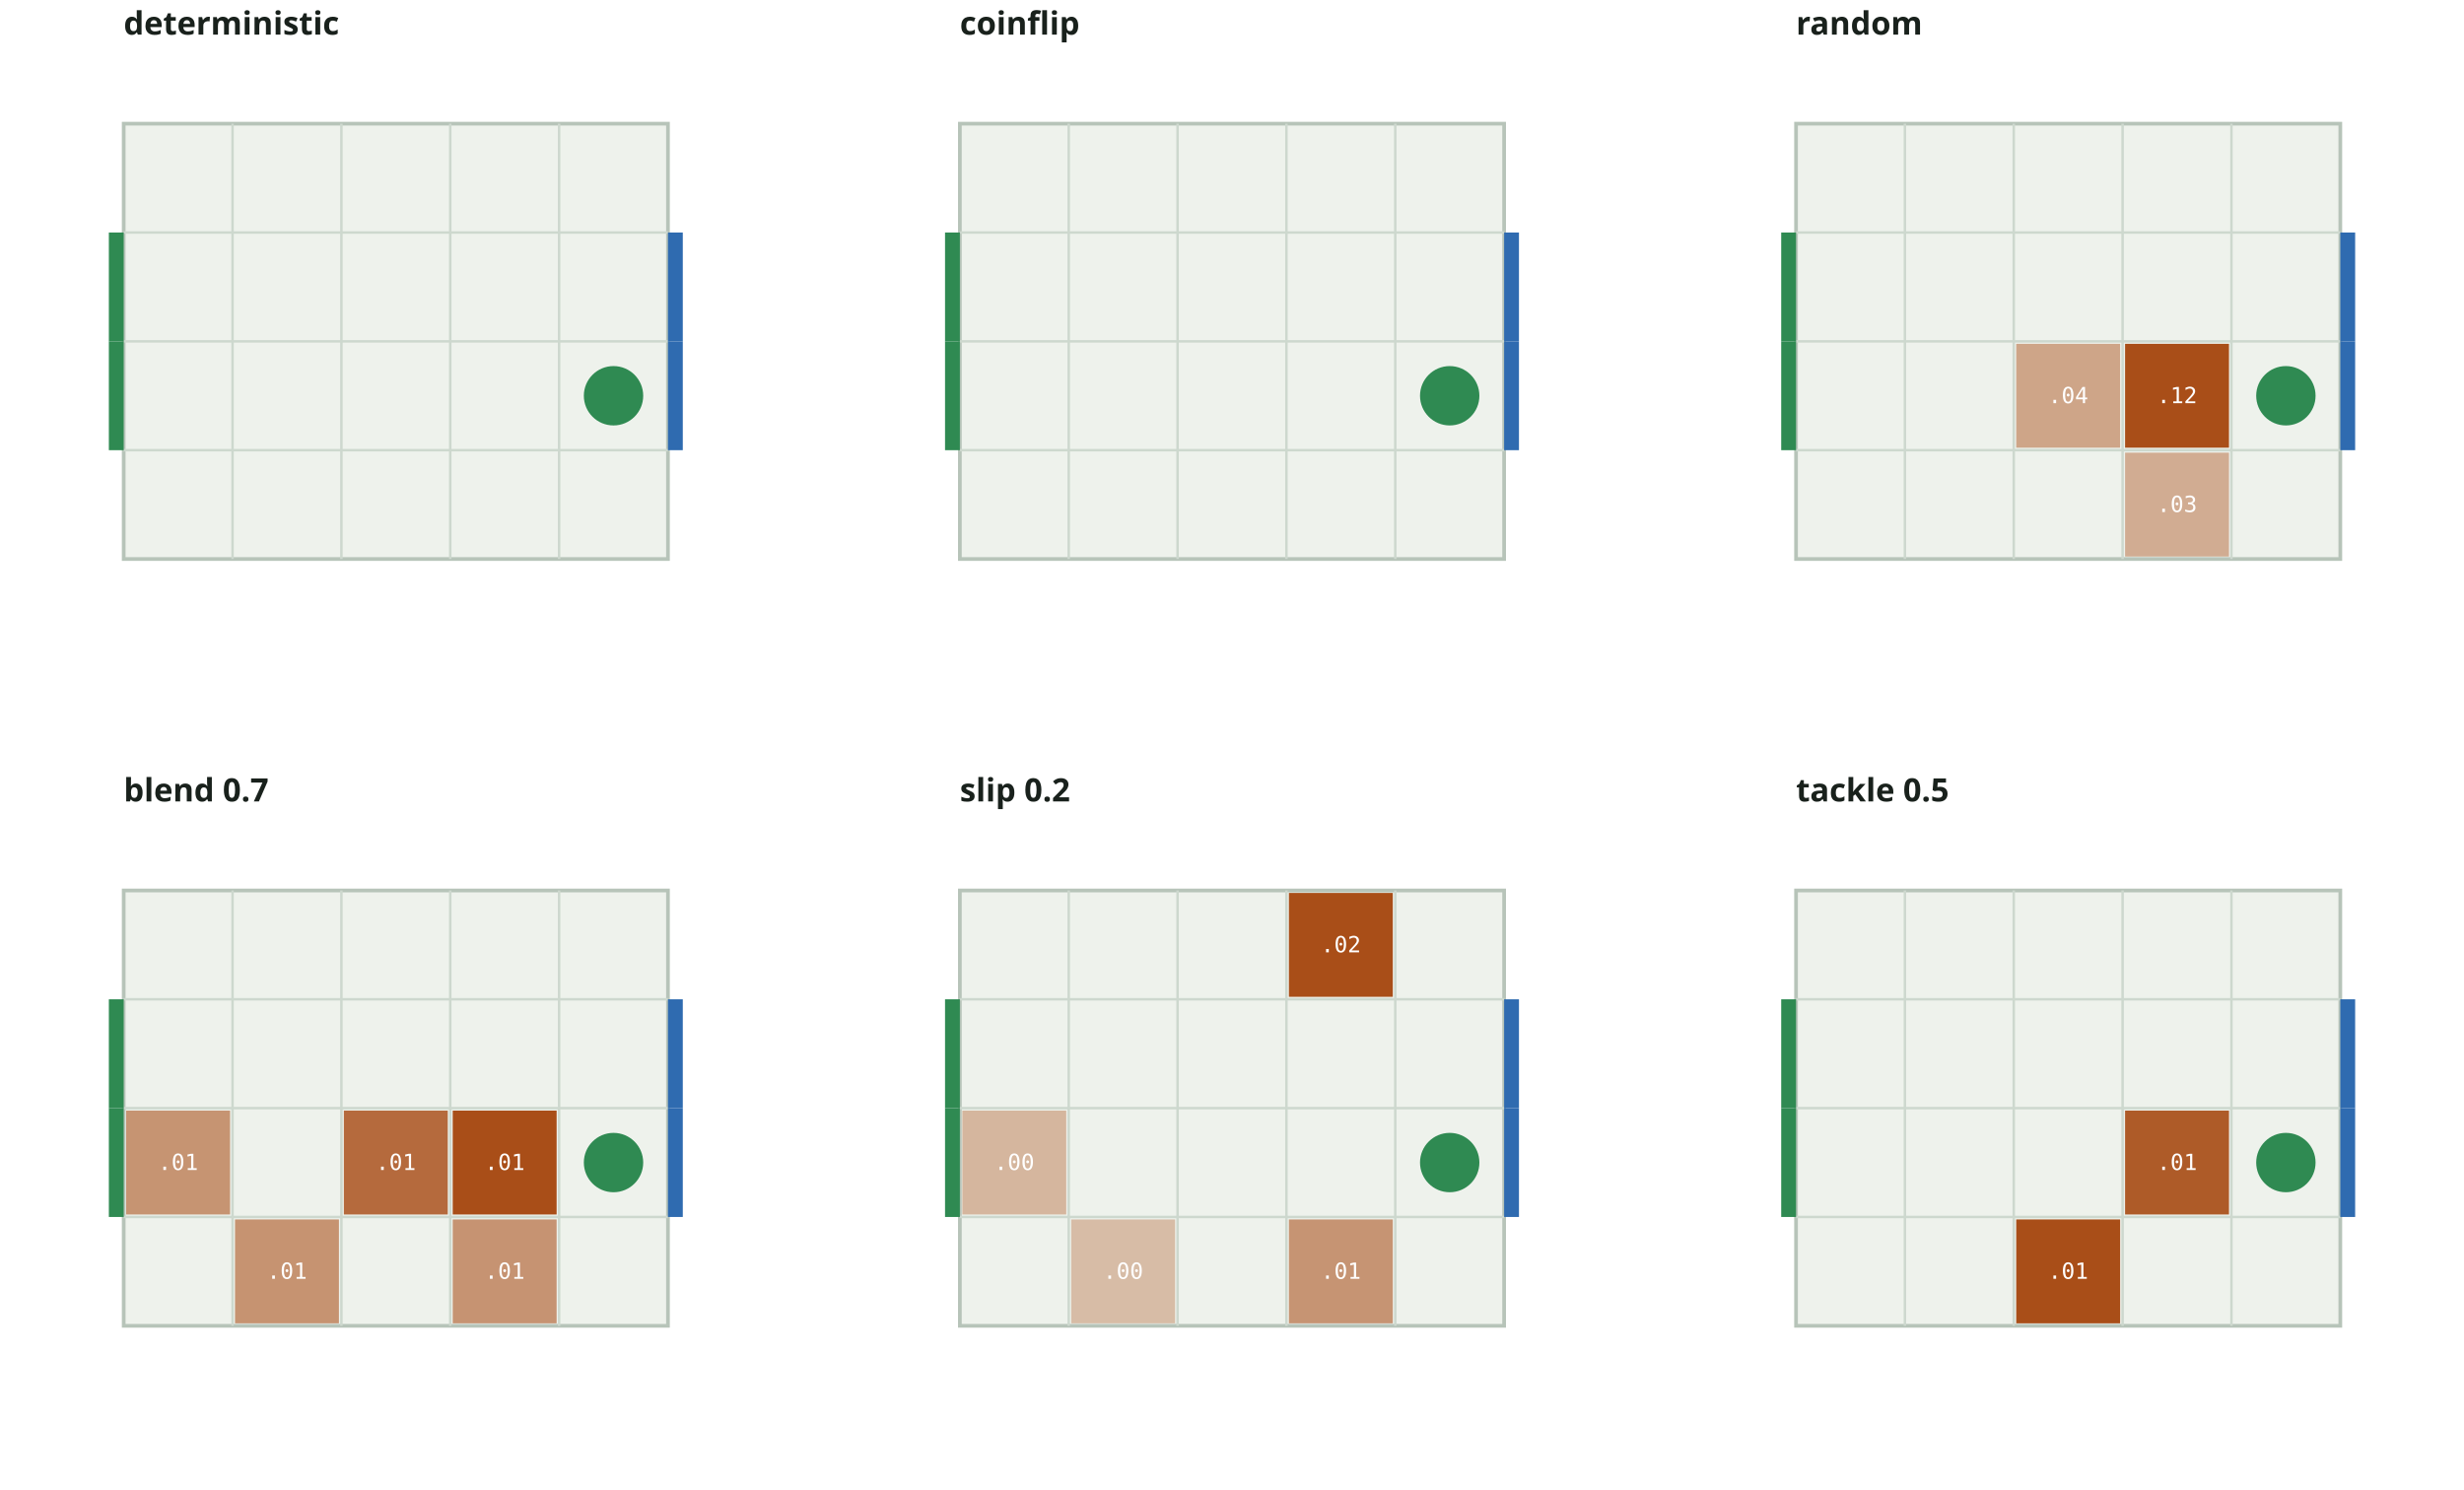
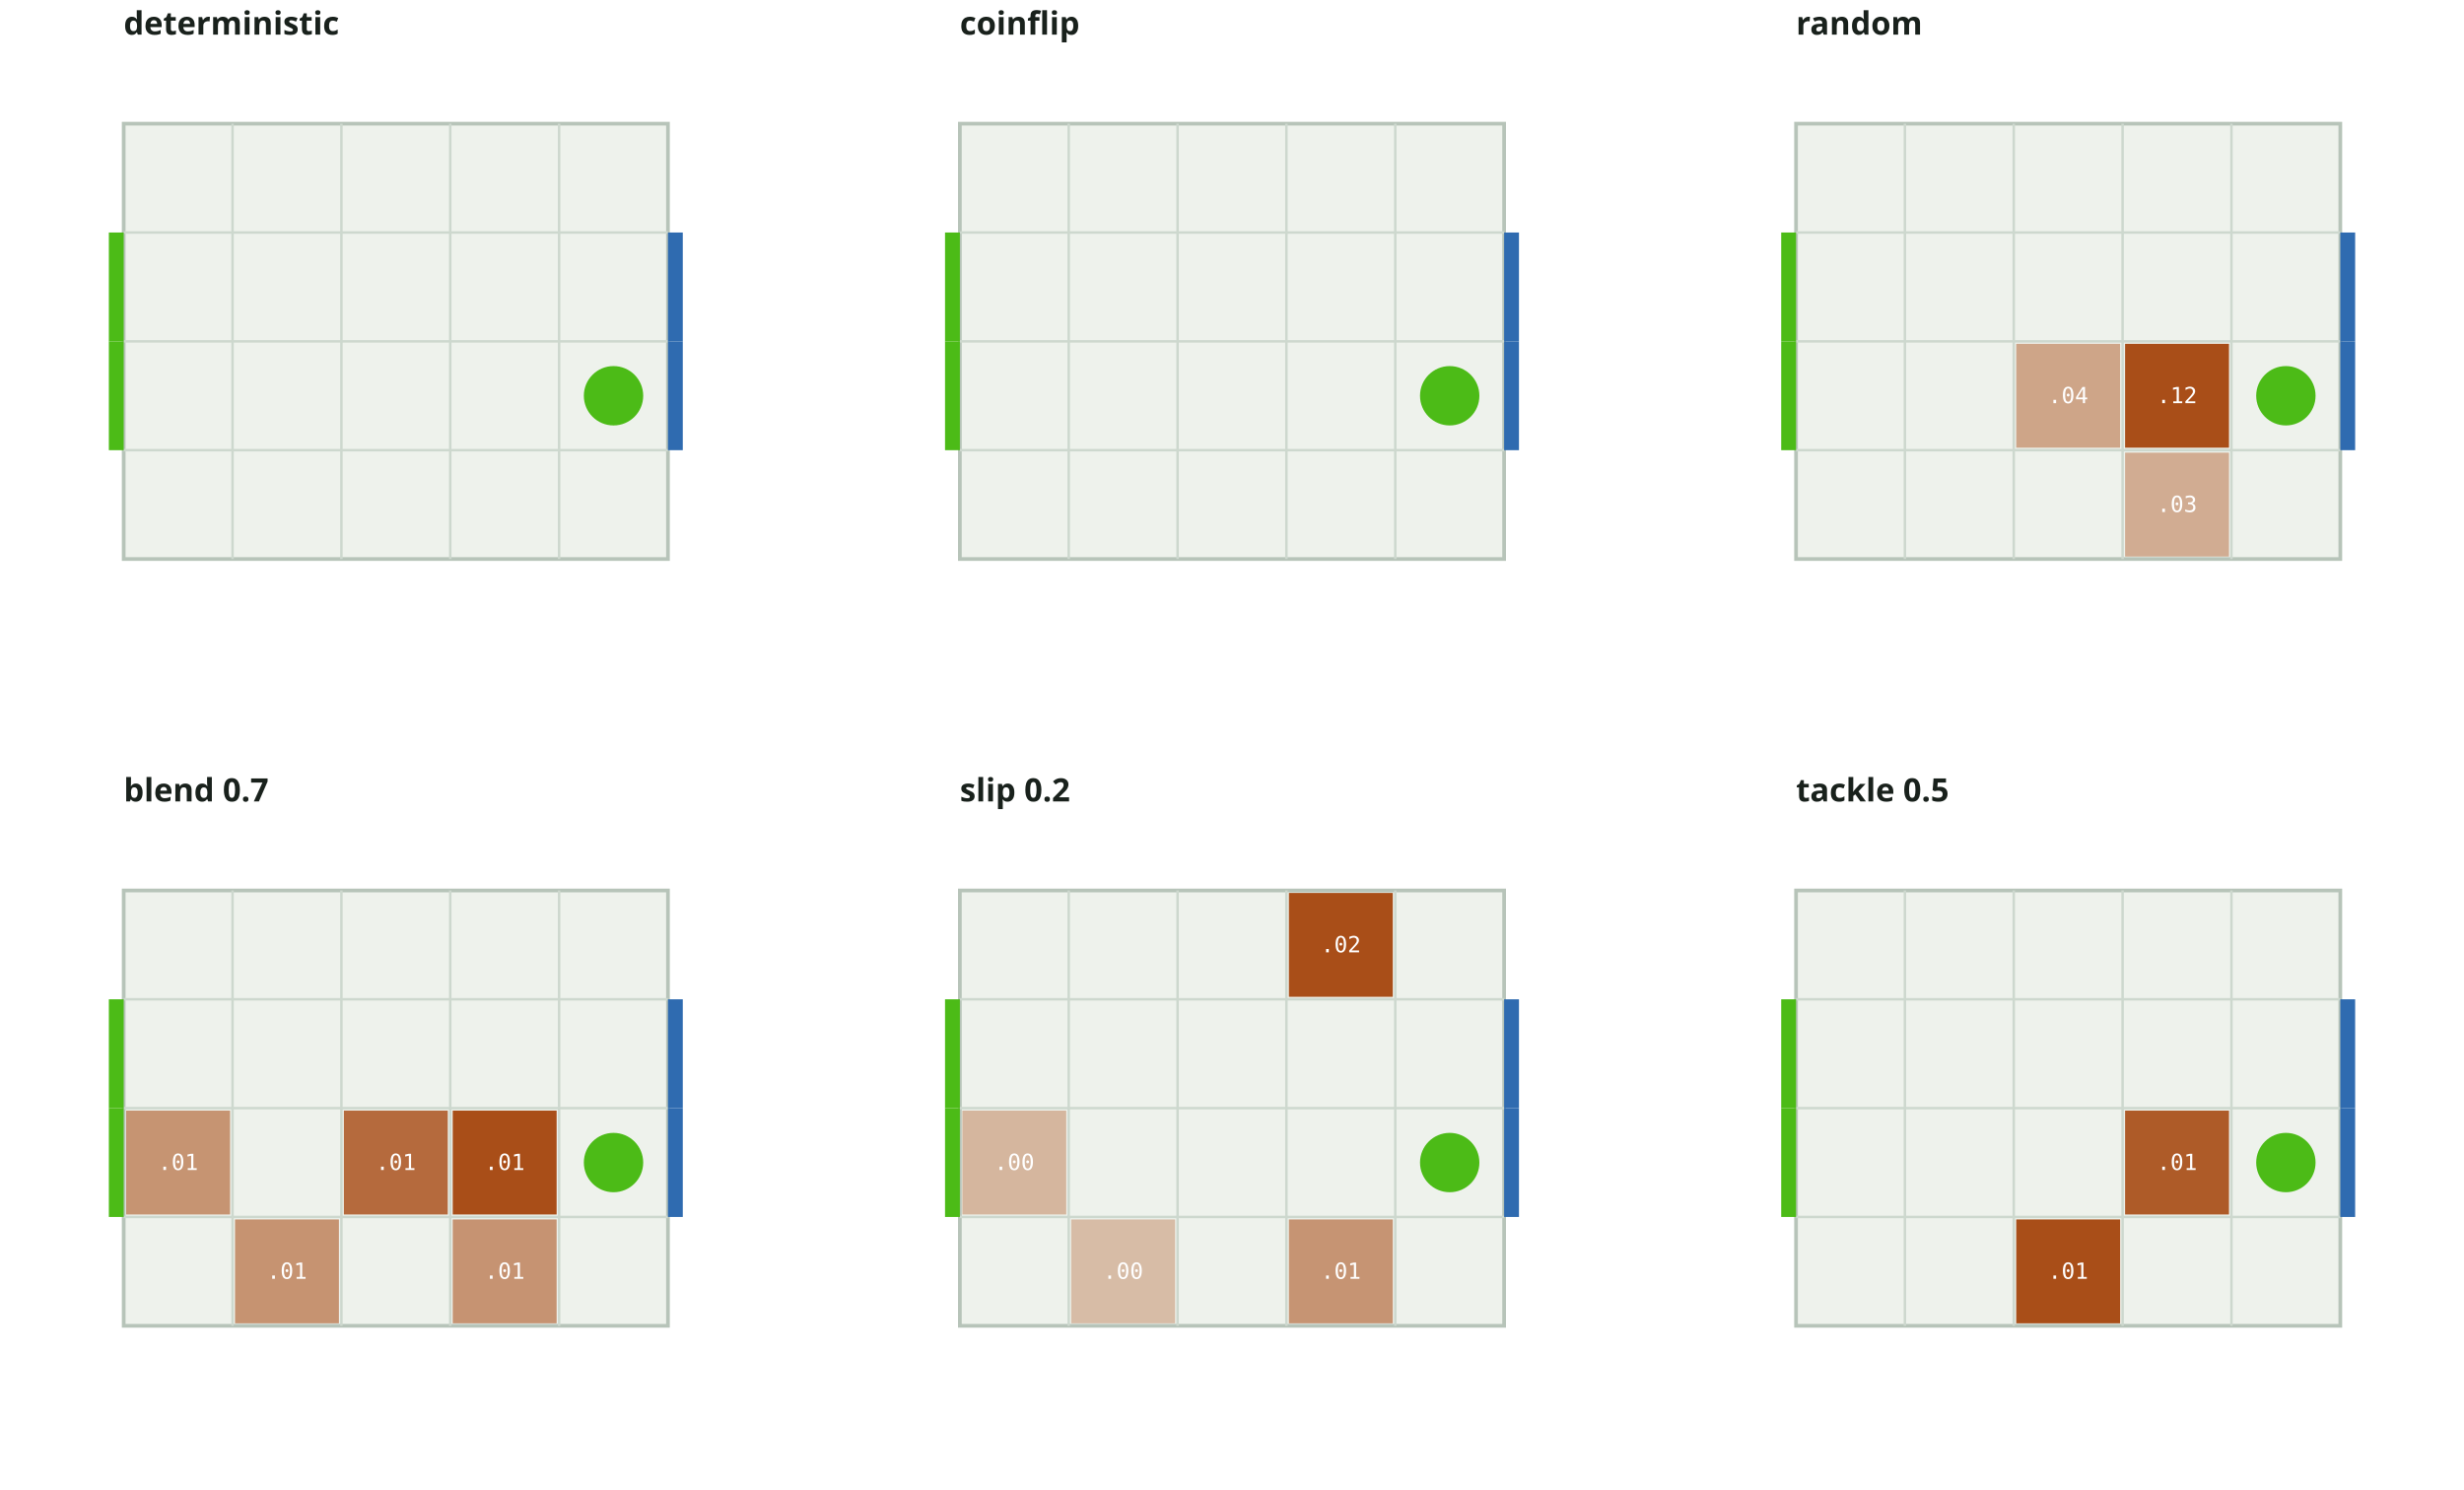
<svg xmlns="http://www.w3.org/2000/svg" viewBox="0 0 996 602" role="img" aria-label="panel">
  <g transform="translate(20.0 20.0)">
    <clipPath id="pnl0">
      <rect x="-20.0" y="-20.0" width="320.0" height="292.0" />
    </clipPath>
    <g clip-path="url(#pnl0)">
      <rect x="30" y="30" width="220" height="176" fill="var(--tint, #eef2ec)" stroke="var(--rule-strong, #b7c4b9)" stroke-width="1.5" />
      <line x1="74" y1="30" x2="74" y2="206" stroke="var(--rule, #cdd8ce)" stroke-width="1" />
      <line x1="118" y1="30" x2="118" y2="206" stroke="var(--rule, #cdd8ce)" stroke-width="1" />
      <line x1="162" y1="30" x2="162" y2="206" stroke="var(--rule, #cdd8ce)" stroke-width="1" />
      <line x1="206" y1="30" x2="206" y2="206" stroke="var(--rule, #cdd8ce)" stroke-width="1" />
      <line x1="30" y1="74" x2="250" y2="74" stroke="var(--rule, #cdd8ce)" stroke-width="1" />
      <line x1="30" y1="118" x2="250" y2="118" stroke="var(--rule, #cdd8ce)" stroke-width="1" />
      <line x1="30" y1="162" x2="250" y2="162" stroke="var(--rule, #cdd8ce)" stroke-width="1" />
-       <rect x="24" y="118" width="6" height="44" fill="var(--p1, #2f8a52)" />
-       <rect x="250" y="118" width="6" height="44" fill="var(--p0, #2f6bb0)" />
-       <rect x="24" y="74" width="6" height="44" fill="var(--p1, #2f8a52)" />
+       <rect x="24" y="118" width="6" height="44" fill="var(--p1, #4CBB17)" />
+       <rect x="250" y="118" width="6" height="44" fill="var(--p0, #2f6bb0)" />
+       <rect x="24" y="74" width="6" height="44" fill="var(--p1, #4CBB17)" />
      <rect x="250" y="74" width="6" height="44" fill="var(--p0, #2f6bb0)" />
      <rect x="31" y="163" width="42" height="42" fill="#eef2ec" />
      <rect x="31" y="119" width="42" height="42" fill="#eef2ec" />
      <rect x="31" y="75" width="42" height="42" fill="#eef2ec" />
      <rect x="31" y="31" width="42" height="42" fill="#eef2ec" />
      <rect x="75" y="163" width="42" height="42" fill="#eef2ec" />
      <rect x="75" y="119" width="42" height="42" fill="#eef2ec" />
      <rect x="75" y="75" width="42" height="42" fill="#eef2ec" />
      <rect x="75" y="31" width="42" height="42" fill="#eef2ec" />
      <rect x="119" y="163" width="42" height="42" fill="#eef2ec" />
      <rect x="119" y="119" width="42" height="42" fill="#eef2ec" />
      <rect x="119" y="75" width="42" height="42" fill="#eef2ec" />
      <rect x="119" y="31" width="42" height="42" fill="#eef2ec" />
      <rect x="163" y="163" width="42" height="42" fill="#eef2ec" />
      <rect x="163" y="119" width="42" height="42" fill="#eef2ec" />
      <rect x="163" y="75" width="42" height="42" fill="#eef2ec" />
      <rect x="163" y="31" width="42" height="42" fill="#eef2ec" />
      <rect x="207" y="163" width="42" height="42" fill="#eef2ec" />
      <rect x="207" y="75" width="42" height="42" fill="#eef2ec" />
      <rect x="207" y="31" width="42" height="42" fill="#eef2ec" />
-       <circle cx="228.0" cy="140.0" r="12" fill="var(--p1, #2f8a52)" />
+       <circle cx="228.0" cy="140.0" r="12" fill="var(--p1, #4CBB17)" />
      <text x="30" y="-6" font-family="Barlow Semi Condensed,sans-serif" font-weight="600" font-size="13" fill="var(--ink, #19211c)">deterministic</text>
    </g>
  </g>
  <g transform="translate(358.0 20.0)">
    <clipPath id="pnl1">
      <rect x="-20.0" y="-20.0" width="320.0" height="292.0" />
    </clipPath>
    <g clip-path="url(#pnl1)">
      <rect x="30" y="30" width="220" height="176" fill="var(--tint, #eef2ec)" stroke="var(--rule-strong, #b7c4b9)" stroke-width="1.5" />
      <line x1="74" y1="30" x2="74" y2="206" stroke="var(--rule, #cdd8ce)" stroke-width="1" />
      <line x1="118" y1="30" x2="118" y2="206" stroke="var(--rule, #cdd8ce)" stroke-width="1" />
      <line x1="162" y1="30" x2="162" y2="206" stroke="var(--rule, #cdd8ce)" stroke-width="1" />
      <line x1="206" y1="30" x2="206" y2="206" stroke="var(--rule, #cdd8ce)" stroke-width="1" />
      <line x1="30" y1="74" x2="250" y2="74" stroke="var(--rule, #cdd8ce)" stroke-width="1" />
      <line x1="30" y1="118" x2="250" y2="118" stroke="var(--rule, #cdd8ce)" stroke-width="1" />
      <line x1="30" y1="162" x2="250" y2="162" stroke="var(--rule, #cdd8ce)" stroke-width="1" />
-       <rect x="24" y="118" width="6" height="44" fill="var(--p1, #2f8a52)" />
-       <rect x="250" y="118" width="6" height="44" fill="var(--p0, #2f6bb0)" />
-       <rect x="24" y="74" width="6" height="44" fill="var(--p1, #2f8a52)" />
+       <rect x="24" y="118" width="6" height="44" fill="var(--p1, #4CBB17)" />
+       <rect x="250" y="118" width="6" height="44" fill="var(--p0, #2f6bb0)" />
+       <rect x="24" y="74" width="6" height="44" fill="var(--p1, #4CBB17)" />
      <rect x="250" y="74" width="6" height="44" fill="var(--p0, #2f6bb0)" />
      <rect x="31" y="163" width="42" height="42" fill="#eef2ec" />
      <rect x="31" y="119" width="42" height="42" fill="#eef2ec" />
      <rect x="31" y="75" width="42" height="42" fill="#eef2ec" />
      <rect x="31" y="31" width="42" height="42" fill="#eef2ec" />
      <rect x="75" y="163" width="42" height="42" fill="#eef2ec" />
      <rect x="75" y="119" width="42" height="42" fill="#eef2ec" />
      <rect x="75" y="75" width="42" height="42" fill="#eef2ec" />
      <rect x="75" y="31" width="42" height="42" fill="#eef2ec" />
      <rect x="119" y="163" width="42" height="42" fill="#eef2ec" />
      <rect x="119" y="119" width="42" height="42" fill="#eef2ec" />
      <rect x="119" y="75" width="42" height="42" fill="#eef2ec" />
      <rect x="119" y="31" width="42" height="42" fill="#eef2ec" />
      <rect x="163" y="163" width="42" height="42" fill="#eef2ec" />
      <rect x="163" y="119" width="42" height="42" fill="#eef2ec" />
      <rect x="163" y="75" width="42" height="42" fill="#eef2ec" />
      <rect x="163" y="31" width="42" height="42" fill="#eef2ec" />
      <rect x="207" y="163" width="42" height="42" fill="#eef2ec" />
      <rect x="207" y="75" width="42" height="42" fill="#eef2ec" />
      <rect x="207" y="31" width="42" height="42" fill="#eef2ec" />
-       <circle cx="228.0" cy="140.0" r="12" fill="var(--p1, #2f8a52)" />
+       <circle cx="228.0" cy="140.0" r="12" fill="var(--p1, #4CBB17)" />
      <text x="30" y="-6" font-family="Barlow Semi Condensed,sans-serif" font-weight="600" font-size="13" fill="var(--ink, #19211c)">coinflip</text>
    </g>
  </g>
  <g transform="translate(696.0 20.0)">
    <clipPath id="pnl2">
      <rect x="-20.0" y="-20.0" width="320.0" height="292.0" />
    </clipPath>
    <g clip-path="url(#pnl2)">
      <rect x="30" y="30" width="220" height="176" fill="var(--tint, #eef2ec)" stroke="var(--rule-strong, #b7c4b9)" stroke-width="1.5" />
      <line x1="74" y1="30" x2="74" y2="206" stroke="var(--rule, #cdd8ce)" stroke-width="1" />
      <line x1="118" y1="30" x2="118" y2="206" stroke="var(--rule, #cdd8ce)" stroke-width="1" />
      <line x1="162" y1="30" x2="162" y2="206" stroke="var(--rule, #cdd8ce)" stroke-width="1" />
      <line x1="206" y1="30" x2="206" y2="206" stroke="var(--rule, #cdd8ce)" stroke-width="1" />
      <line x1="30" y1="74" x2="250" y2="74" stroke="var(--rule, #cdd8ce)" stroke-width="1" />
      <line x1="30" y1="118" x2="250" y2="118" stroke="var(--rule, #cdd8ce)" stroke-width="1" />
      <line x1="30" y1="162" x2="250" y2="162" stroke="var(--rule, #cdd8ce)" stroke-width="1" />
-       <rect x="24" y="118" width="6" height="44" fill="var(--p1, #2f8a52)" />
-       <rect x="250" y="118" width="6" height="44" fill="var(--p0, #2f6bb0)" />
-       <rect x="24" y="74" width="6" height="44" fill="var(--p1, #2f8a52)" />
+       <rect x="24" y="118" width="6" height="44" fill="var(--p1, #4CBB17)" />
+       <rect x="250" y="118" width="6" height="44" fill="var(--p0, #2f6bb0)" />
+       <rect x="24" y="74" width="6" height="44" fill="var(--p1, #4CBB17)" />
      <rect x="250" y="74" width="6" height="44" fill="var(--p0, #2f6bb0)" />
      <rect x="31" y="163" width="42" height="42" fill="#eef2ec" />
      <rect x="31" y="119" width="42" height="42" fill="#eef2ec" />
      <rect x="31" y="75" width="42" height="42" fill="#eef2ec" />
      <rect x="31" y="31" width="42" height="42" fill="#eef2ec" />
      <rect x="75" y="163" width="42" height="42" fill="#eef2ec" />
      <rect x="75" y="119" width="42" height="42" fill="#eef2ec" />
      <rect x="75" y="75" width="42" height="42" fill="#eef2ec" />
      <rect x="75" y="31" width="42" height="42" fill="#eef2ec" />
      <rect x="119" y="163" width="42" height="42" fill="#eef2ec" />
      <rect x="119" y="119" width="42" height="42" fill="#cea588" />
      <text x="140" y="143" text-anchor="middle" font-family="ui-monospace,monospace" font-size="9" fill="var(--paper, #ffffff)">.04</text>
      <rect x="119" y="75" width="42" height="42" fill="#eef2ec" />
      <rect x="119" y="31" width="42" height="42" fill="#eef2ec" />
      <rect x="163" y="163" width="42" height="42" fill="#d1ac92" />
      <text x="184" y="187" text-anchor="middle" font-family="ui-monospace,monospace" font-size="9" fill="var(--paper, #ffffff)">.03</text>
      <rect x="163" y="119" width="42" height="42" fill="#a94e18" />
      <text x="184" y="143" text-anchor="middle" font-family="ui-monospace,monospace" font-size="9" fill="var(--paper, #ffffff)">.12</text>
      <rect x="163" y="75" width="42" height="42" fill="#eef2ec" />
      <rect x="163" y="31" width="42" height="42" fill="#eef2ec" />
      <rect x="207" y="163" width="42" height="42" fill="#eef2ec" />
      <rect x="207" y="75" width="42" height="42" fill="#eef2ec" />
      <rect x="207" y="31" width="42" height="42" fill="#eef2ec" />
-       <circle cx="228.0" cy="140.0" r="12" fill="var(--p1, #2f8a52)" />
+       <circle cx="228.0" cy="140.0" r="12" fill="var(--p1, #4CBB17)" />
      <text x="30" y="-6" font-family="Barlow Semi Condensed,sans-serif" font-weight="600" font-size="13" fill="var(--ink, #19211c)">random</text>
    </g>
  </g>
  <g transform="translate(20.0 330.0)">
    <clipPath id="pnl3">
      <rect x="-20.0" y="-20.0" width="320.0" height="292.0" />
    </clipPath>
    <g clip-path="url(#pnl3)">
      <rect x="30" y="30" width="220" height="176" fill="var(--tint, #eef2ec)" stroke="var(--rule-strong, #b7c4b9)" stroke-width="1.5" />
      <line x1="74" y1="30" x2="74" y2="206" stroke="var(--rule, #cdd8ce)" stroke-width="1" />
      <line x1="118" y1="30" x2="118" y2="206" stroke="var(--rule, #cdd8ce)" stroke-width="1" />
      <line x1="162" y1="30" x2="162" y2="206" stroke="var(--rule, #cdd8ce)" stroke-width="1" />
      <line x1="206" y1="30" x2="206" y2="206" stroke="var(--rule, #cdd8ce)" stroke-width="1" />
      <line x1="30" y1="74" x2="250" y2="74" stroke="var(--rule, #cdd8ce)" stroke-width="1" />
      <line x1="30" y1="118" x2="250" y2="118" stroke="var(--rule, #cdd8ce)" stroke-width="1" />
      <line x1="30" y1="162" x2="250" y2="162" stroke="var(--rule, #cdd8ce)" stroke-width="1" />
-       <rect x="24" y="118" width="6" height="44" fill="var(--p1, #2f8a52)" />
-       <rect x="250" y="118" width="6" height="44" fill="var(--p0, #2f6bb0)" />
-       <rect x="24" y="74" width="6" height="44" fill="var(--p1, #2f8a52)" />
+       <rect x="24" y="118" width="6" height="44" fill="var(--p1, #4CBB17)" />
+       <rect x="250" y="118" width="6" height="44" fill="var(--p0, #2f6bb0)" />
+       <rect x="24" y="74" width="6" height="44" fill="var(--p1, #4CBB17)" />
      <rect x="250" y="74" width="6" height="44" fill="var(--p0, #2f6bb0)" />
      <rect x="31" y="163" width="42" height="42" fill="#eef2ec" />
      <rect x="31" y="119" width="42" height="42" fill="#c69472" />
      <text x="52" y="143" text-anchor="middle" font-family="ui-monospace,monospace" font-size="9" fill="var(--paper, #ffffff)">.01</text>
      <rect x="31" y="75" width="42" height="42" fill="#eef2ec" />
      <rect x="31" y="31" width="42" height="42" fill="#eef2ec" />
      <rect x="75" y="163" width="42" height="42" fill="#c69371" />
      <text x="96" y="187" text-anchor="middle" font-family="ui-monospace,monospace" font-size="9" fill="var(--paper, #ffffff)">.01</text>
      <rect x="75" y="119" width="42" height="42" fill="#eef2ec" />
      <rect x="75" y="75" width="42" height="42" fill="#eef2ec" />
      <rect x="75" y="31" width="42" height="42" fill="#eef2ec" />
      <rect x="119" y="163" width="42" height="42" fill="#eef2ec" />
      <rect x="119" y="119" width="42" height="42" fill="#b56a3d" />
      <text x="140" y="143" text-anchor="middle" font-family="ui-monospace,monospace" font-size="9" fill="var(--paper, #ffffff)">.01</text>
      <rect x="119" y="75" width="42" height="42" fill="#eef2ec" />
      <rect x="119" y="31" width="42" height="42" fill="#eef2ec" />
      <rect x="163" y="163" width="42" height="42" fill="#c69372" />
      <text x="184" y="187" text-anchor="middle" font-family="ui-monospace,monospace" font-size="9" fill="var(--paper, #ffffff)">.01</text>
      <rect x="163" y="119" width="42" height="42" fill="#a94e18" />
      <text x="184" y="143" text-anchor="middle" font-family="ui-monospace,monospace" font-size="9" fill="var(--paper, #ffffff)">.01</text>
      <rect x="163" y="75" width="42" height="42" fill="#eef2ec" />
      <rect x="163" y="31" width="42" height="42" fill="#eef2ec" />
      <rect x="207" y="163" width="42" height="42" fill="#eef2ec" />
      <rect x="207" y="75" width="42" height="42" fill="#eef2ec" />
      <rect x="207" y="31" width="42" height="42" fill="#eef2ec" />
-       <circle cx="228.0" cy="140.0" r="12" fill="var(--p1, #2f8a52)" />
+       <circle cx="228.0" cy="140.0" r="12" fill="var(--p1, #4CBB17)" />
      <text x="30" y="-6" font-family="Barlow Semi Condensed,sans-serif" font-weight="600" font-size="13" fill="var(--ink, #19211c)">blend 0.7</text>
    </g>
  </g>
  <g transform="translate(358.0 330.0)">
    <clipPath id="pnl4">
      <rect x="-20.0" y="-20.0" width="320.0" height="292.0" />
    </clipPath>
    <g clip-path="url(#pnl4)">
      <rect x="30" y="30" width="220" height="176" fill="var(--tint, #eef2ec)" stroke="var(--rule-strong, #b7c4b9)" stroke-width="1.5" />
      <line x1="74" y1="30" x2="74" y2="206" stroke="var(--rule, #cdd8ce)" stroke-width="1" />
      <line x1="118" y1="30" x2="118" y2="206" stroke="var(--rule, #cdd8ce)" stroke-width="1" />
      <line x1="162" y1="30" x2="162" y2="206" stroke="var(--rule, #cdd8ce)" stroke-width="1" />
      <line x1="206" y1="30" x2="206" y2="206" stroke="var(--rule, #cdd8ce)" stroke-width="1" />
      <line x1="30" y1="74" x2="250" y2="74" stroke="var(--rule, #cdd8ce)" stroke-width="1" />
      <line x1="30" y1="118" x2="250" y2="118" stroke="var(--rule, #cdd8ce)" stroke-width="1" />
      <line x1="30" y1="162" x2="250" y2="162" stroke="var(--rule, #cdd8ce)" stroke-width="1" />
-       <rect x="24" y="118" width="6" height="44" fill="var(--p1, #2f8a52)" />
-       <rect x="250" y="118" width="6" height="44" fill="var(--p0, #2f6bb0)" />
-       <rect x="24" y="74" width="6" height="44" fill="var(--p1, #2f8a52)" />
+       <rect x="24" y="118" width="6" height="44" fill="var(--p1, #4CBB17)" />
+       <rect x="250" y="118" width="6" height="44" fill="var(--p0, #2f6bb0)" />
+       <rect x="24" y="74" width="6" height="44" fill="var(--p1, #4CBB17)" />
      <rect x="250" y="74" width="6" height="44" fill="var(--p0, #2f6bb0)" />
      <rect x="31" y="163" width="42" height="42" fill="#eef2ec" />
      <rect x="31" y="119" width="42" height="42" fill="#d5b69e" />
      <text x="52" y="143" text-anchor="middle" font-family="ui-monospace,monospace" font-size="9" fill="var(--paper, #ffffff)">.00</text>
      <rect x="31" y="75" width="42" height="42" fill="#eef2ec" />
      <rect x="31" y="31" width="42" height="42" fill="#eef2ec" />
      <rect x="75" y="163" width="42" height="42" fill="#d7bca6" />
      <text x="96" y="187" text-anchor="middle" font-family="ui-monospace,monospace" font-size="9" fill="var(--paper, #ffffff)">.00</text>
      <rect x="75" y="119" width="42" height="42" fill="#eef2ec" />
      <rect x="75" y="75" width="42" height="42" fill="#eef2ec" />
      <rect x="75" y="31" width="42" height="42" fill="#eef2ec" />
      <rect x="119" y="163" width="42" height="42" fill="#eef2ec" />
      <rect x="119" y="119" width="42" height="42" fill="#eef2ec" />
      <rect x="119" y="75" width="42" height="42" fill="#eef2ec" />
      <rect x="119" y="31" width="42" height="42" fill="#eef2ec" />
      <rect x="163" y="163" width="42" height="42" fill="#c69473" />
      <text x="184" y="187" text-anchor="middle" font-family="ui-monospace,monospace" font-size="9" fill="var(--paper, #ffffff)">.01</text>
      <rect x="163" y="119" width="42" height="42" fill="#eef2ec" />
      <rect x="163" y="75" width="42" height="42" fill="#eef2ec" />
      <rect x="163" y="31" width="42" height="42" fill="#a94e18" />
      <text x="184" y="55" text-anchor="middle" font-family="ui-monospace,monospace" font-size="9" fill="var(--paper, #ffffff)">.02</text>
      <rect x="207" y="163" width="42" height="42" fill="#eef2ec" />
      <rect x="207" y="75" width="42" height="42" fill="#eef2ec" />
      <rect x="207" y="31" width="42" height="42" fill="#eef2ec" />
-       <circle cx="228.0" cy="140.0" r="12" fill="var(--p1, #2f8a52)" />
+       <circle cx="228.0" cy="140.0" r="12" fill="var(--p1, #4CBB17)" />
      <text x="30" y="-6" font-family="Barlow Semi Condensed,sans-serif" font-weight="600" font-size="13" fill="var(--ink, #19211c)">slip 0.2</text>
    </g>
  </g>
  <g transform="translate(696.0 330.0)">
    <clipPath id="pnl5">
      <rect x="-20.0" y="-20.0" width="320.0" height="292.0" />
    </clipPath>
    <g clip-path="url(#pnl5)">
      <rect x="30" y="30" width="220" height="176" fill="var(--tint, #eef2ec)" stroke="var(--rule-strong, #b7c4b9)" stroke-width="1.5" />
      <line x1="74" y1="30" x2="74" y2="206" stroke="var(--rule, #cdd8ce)" stroke-width="1" />
      <line x1="118" y1="30" x2="118" y2="206" stroke="var(--rule, #cdd8ce)" stroke-width="1" />
      <line x1="162" y1="30" x2="162" y2="206" stroke="var(--rule, #cdd8ce)" stroke-width="1" />
      <line x1="206" y1="30" x2="206" y2="206" stroke="var(--rule, #cdd8ce)" stroke-width="1" />
      <line x1="30" y1="74" x2="250" y2="74" stroke="var(--rule, #cdd8ce)" stroke-width="1" />
      <line x1="30" y1="118" x2="250" y2="118" stroke="var(--rule, #cdd8ce)" stroke-width="1" />
      <line x1="30" y1="162" x2="250" y2="162" stroke="var(--rule, #cdd8ce)" stroke-width="1" />
-       <rect x="24" y="118" width="6" height="44" fill="var(--p1, #2f8a52)" />
-       <rect x="250" y="118" width="6" height="44" fill="var(--p0, #2f6bb0)" />
-       <rect x="24" y="74" width="6" height="44" fill="var(--p1, #2f8a52)" />
+       <rect x="24" y="118" width="6" height="44" fill="var(--p1, #4CBB17)" />
+       <rect x="250" y="118" width="6" height="44" fill="var(--p0, #2f6bb0)" />
+       <rect x="24" y="74" width="6" height="44" fill="var(--p1, #4CBB17)" />
      <rect x="250" y="74" width="6" height="44" fill="var(--p0, #2f6bb0)" />
      <rect x="31" y="163" width="42" height="42" fill="#eef2ec" />
      <rect x="31" y="119" width="42" height="42" fill="#eef2ec" />
      <rect x="31" y="75" width="42" height="42" fill="#eef2ec" />
      <rect x="31" y="31" width="42" height="42" fill="#eef2ec" />
      <rect x="75" y="163" width="42" height="42" fill="#eef2ec" />
      <rect x="75" y="119" width="42" height="42" fill="#eef2ec" />
      <rect x="75" y="75" width="42" height="42" fill="#eef2ec" />
      <rect x="75" y="31" width="42" height="42" fill="#eef2ec" />
      <rect x="119" y="163" width="42" height="42" fill="#a94e18" />
      <text x="140" y="187" text-anchor="middle" font-family="ui-monospace,monospace" font-size="9" fill="var(--paper, #ffffff)">.01</text>
      <rect x="119" y="119" width="42" height="42" fill="#eef2ec" />
      <rect x="119" y="75" width="42" height="42" fill="#eef2ec" />
      <rect x="119" y="31" width="42" height="42" fill="#eef2ec" />
      <rect x="163" y="163" width="42" height="42" fill="#eef2ec" />
      <rect x="163" y="119" width="42" height="42" fill="#ae5b28" />
      <text x="184" y="143" text-anchor="middle" font-family="ui-monospace,monospace" font-size="9" fill="var(--paper, #ffffff)">.01</text>
      <rect x="163" y="75" width="42" height="42" fill="#eef2ec" />
      <rect x="163" y="31" width="42" height="42" fill="#eef2ec" />
      <rect x="207" y="163" width="42" height="42" fill="#eef2ec" />
      <rect x="207" y="75" width="42" height="42" fill="#eef2ec" />
      <rect x="207" y="31" width="42" height="42" fill="#eef2ec" />
-       <circle cx="228.0" cy="140.0" r="12" fill="var(--p1, #2f8a52)" />
+       <circle cx="228.0" cy="140.0" r="12" fill="var(--p1, #4CBB17)" />
      <text x="30" y="-6" font-family="Barlow Semi Condensed,sans-serif" font-weight="600" font-size="13" fill="var(--ink, #19211c)">tackle 0.5</text>
    </g>
  </g>
</svg>
